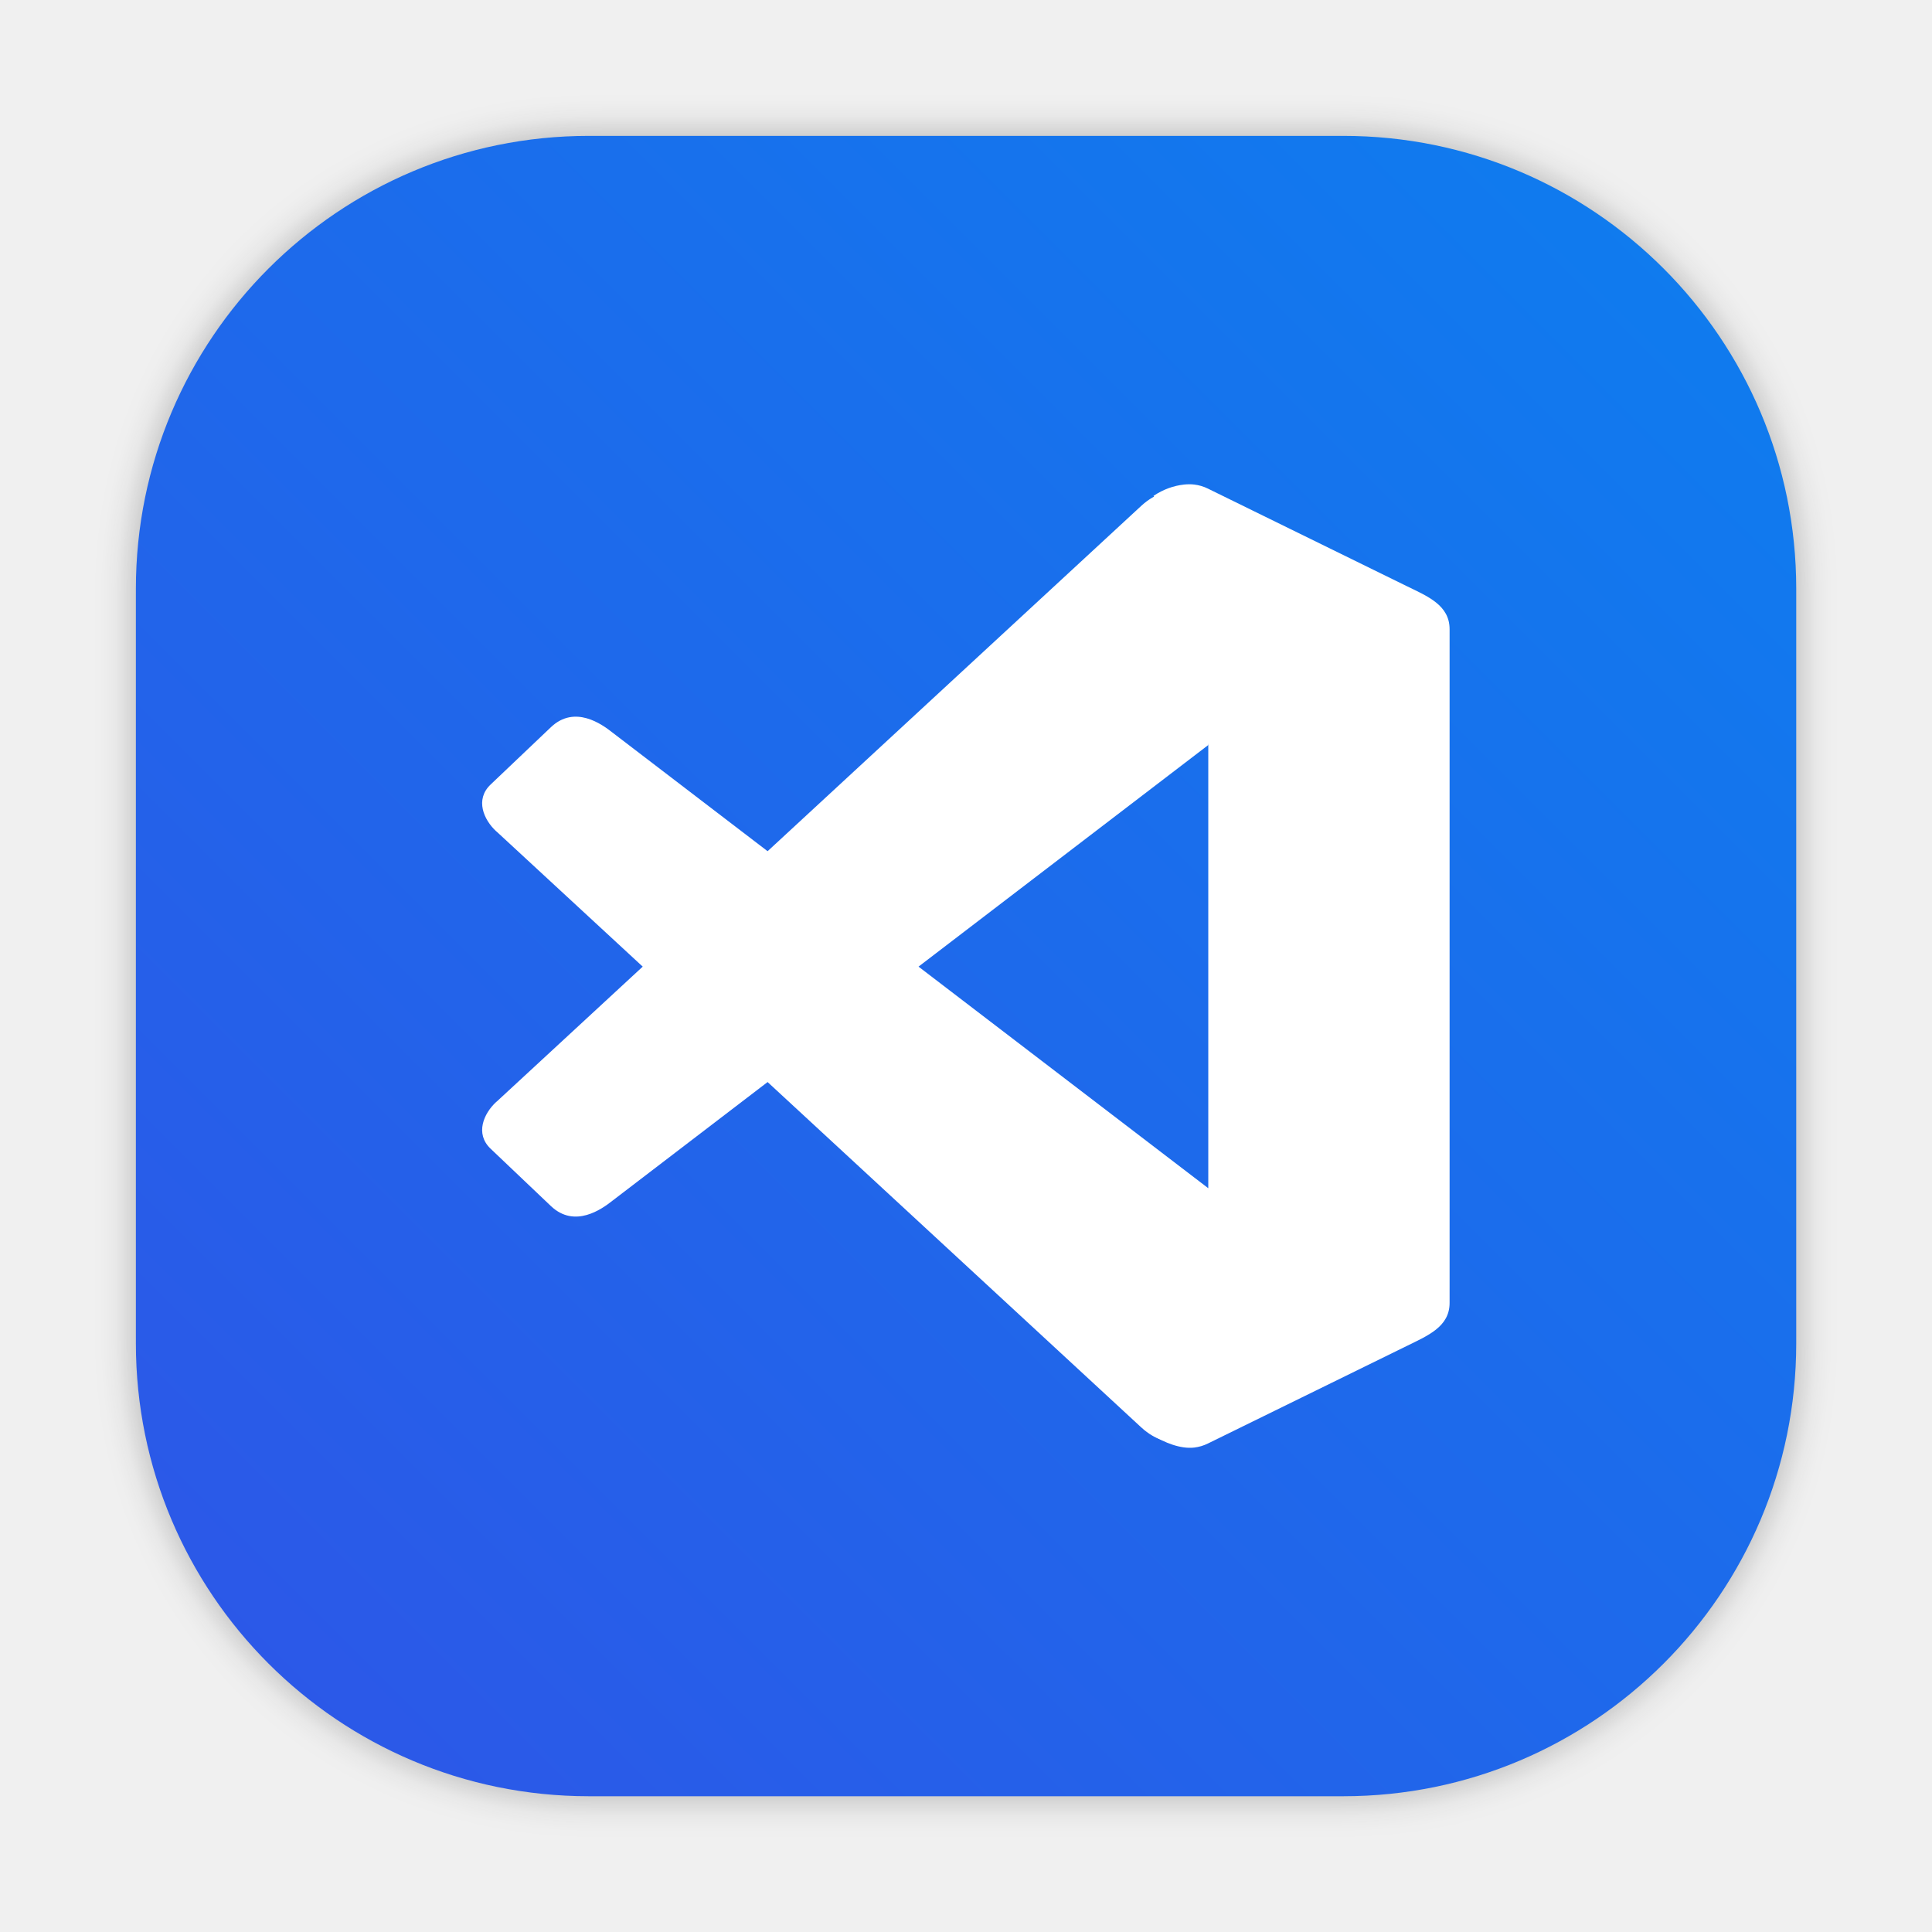
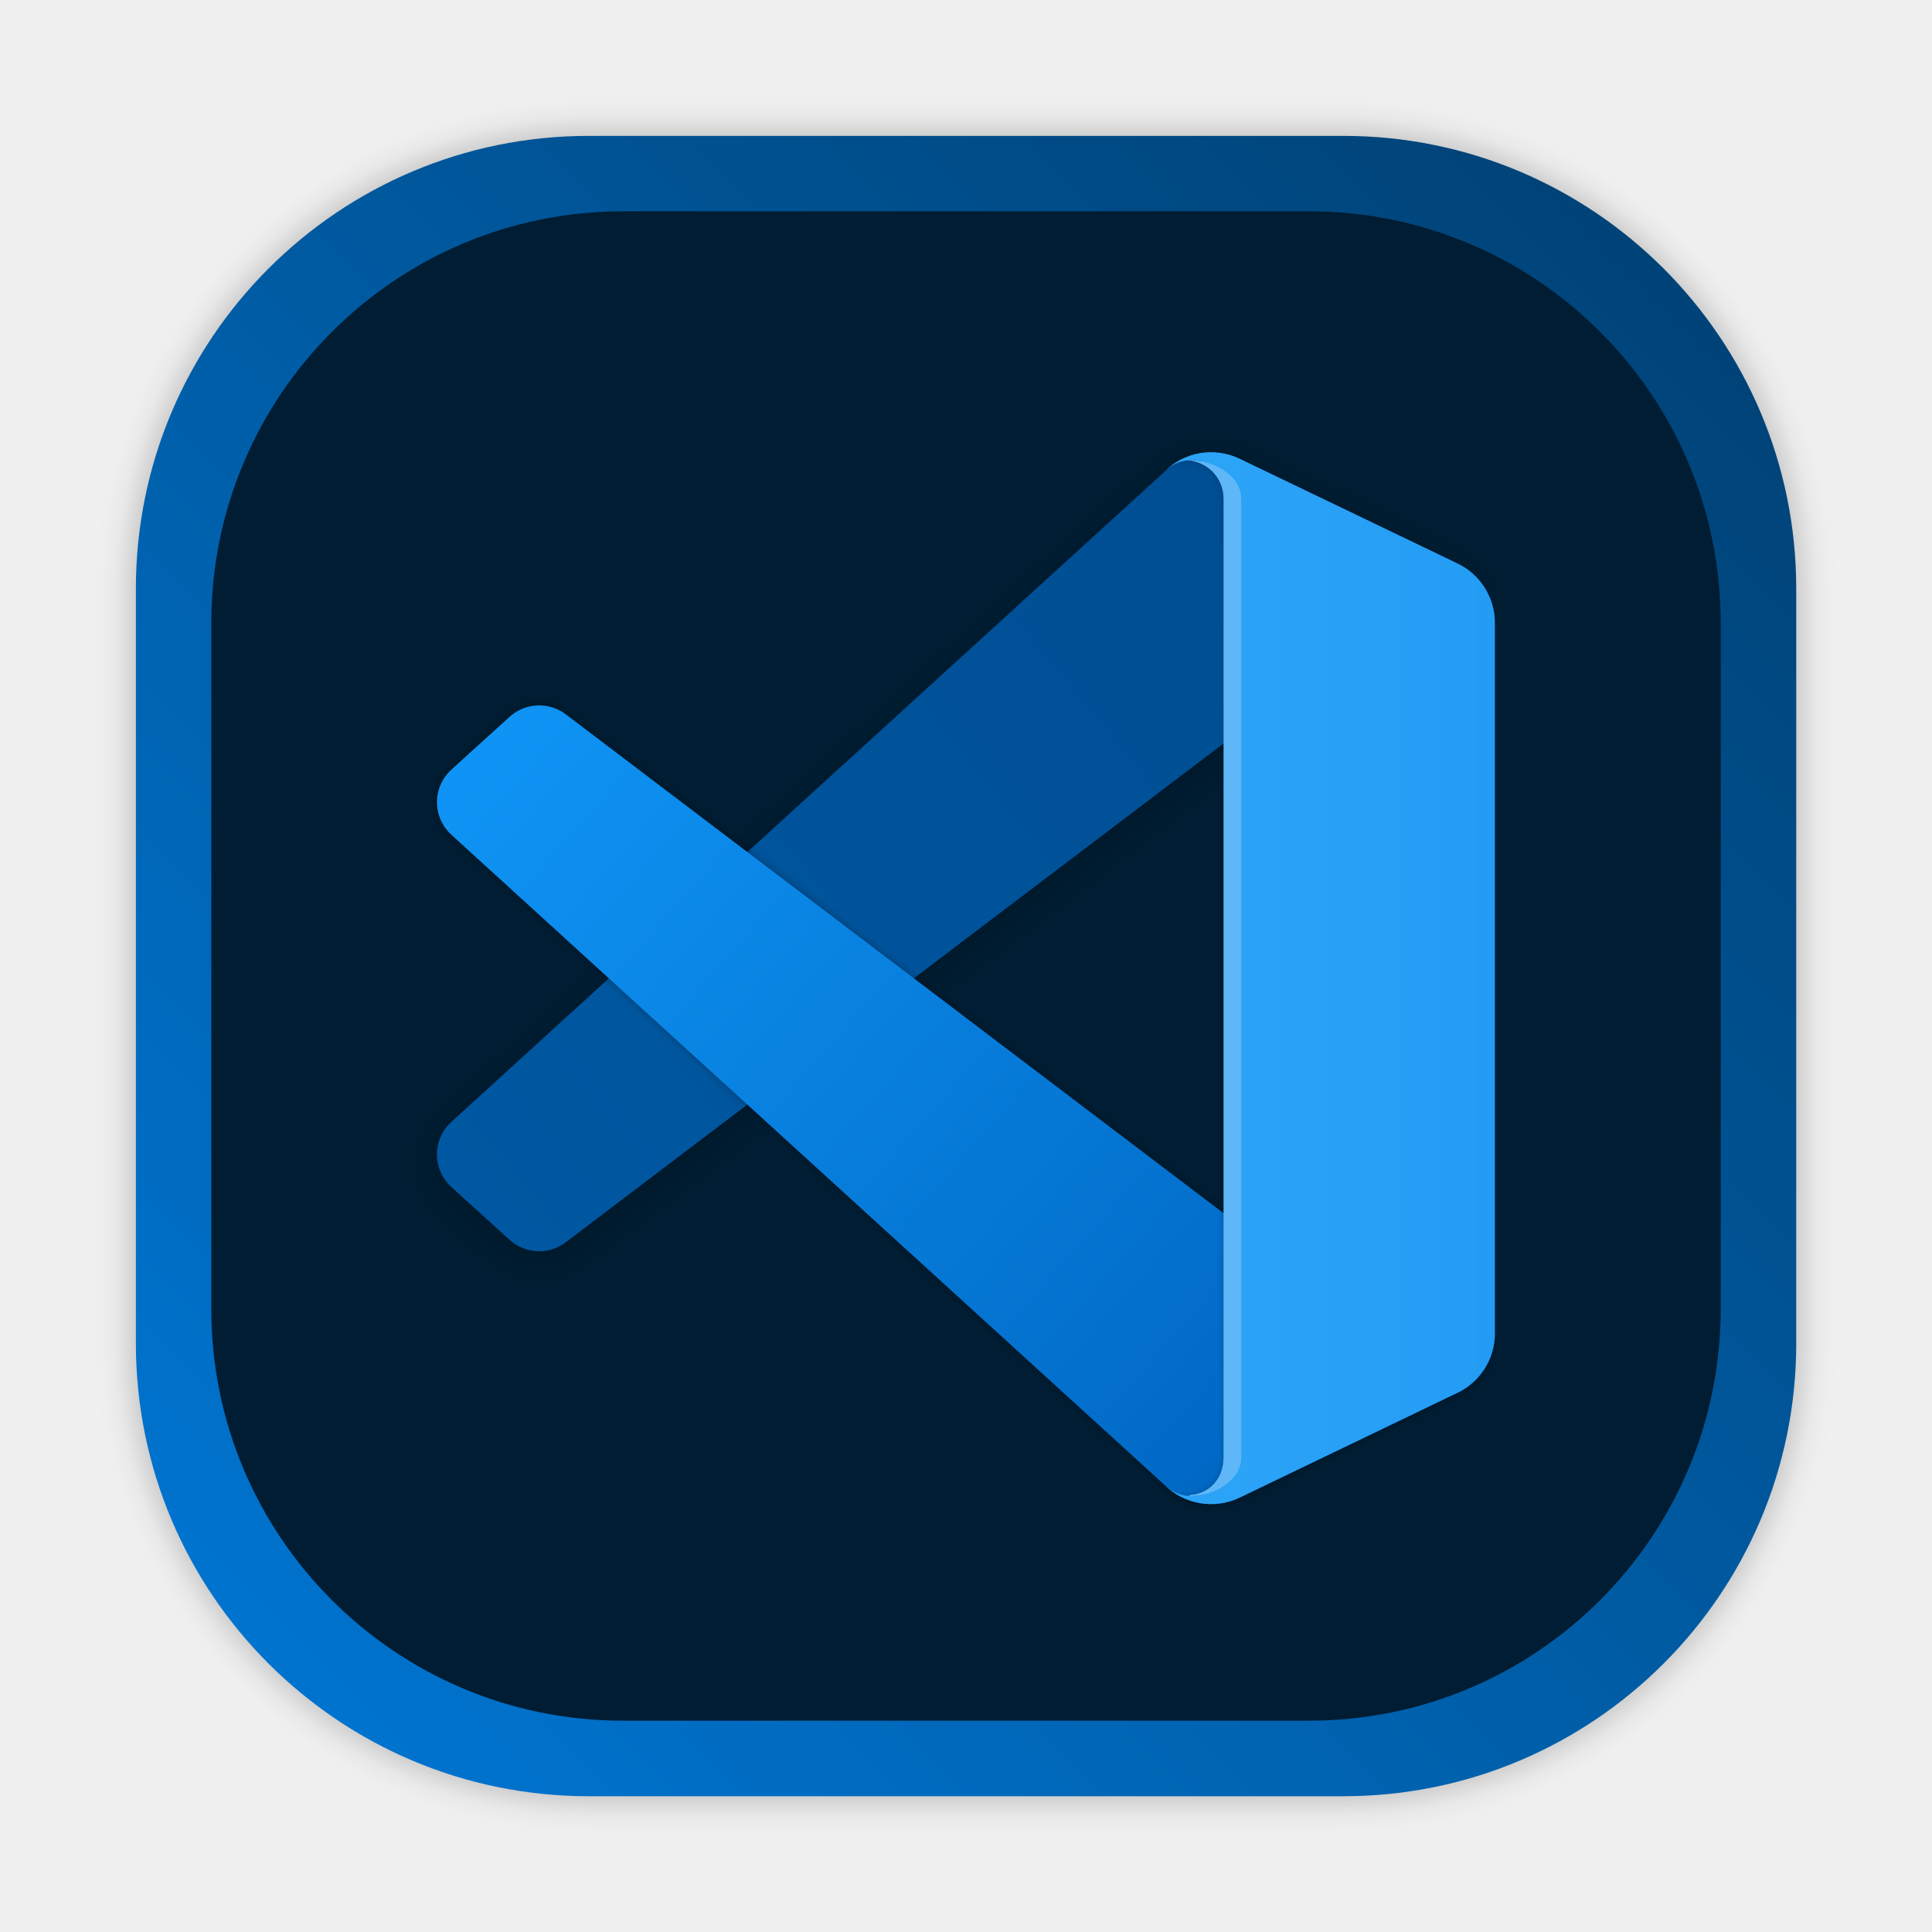
- <svg xmlns="http://www.w3.org/2000/svg" width="64" height="64" version="1.1" viewBox="0 0 16.933 16.933">
-   <defs>
+ <svg xmlns="http://www.w3.org/2000/svg" id="svg467" width="64" height="64" version="1.1" viewBox="0 0 16.933 16.933">
+   <defs id="defs451">
    <filter id="filter1057-7" x="-.027" y="-.027" width="1.054" height="1.054" color-interpolation-filters="sRGB">
-       <feGaussianBlur stdDeviation="0.619" />
+       <feGaussianBlur id="feGaussianBlur443" stdDeviation="0.619" />
    </filter>
-     <linearGradient id="linearGradient1053-5" x1="-127" x2="-72" y1="60" y2="5" gradientTransform="matrix(.26459 0 0 .26459 50.796 11.31)" gradientUnits="userSpaceOnUse">
-       <stop stop-color="#2e55e7" offset="0" />
-       <stop stop-color="#0d7eef" offset="1" />
+     <linearGradient id="linearGradient21501" x1="-6.177" x2="-4.325" y1="6.396" y2="6.396" gradientUnits="userSpaceOnUse">
+       <stop id="stop21495" stop-color="#2ba3f7" offset="0" />
+       <stop id="stop21497" stop-color="#239cf4" offset="1" />
+     </linearGradient>
+     <linearGradient id="linearGradient22751" x1="-5.746" x2="-11.43" y1="3.399" y2="8.043" gradientUnits="userSpaceOnUse">
+       <stop id="stop22745" stop-color="#004e93" offset="0" />
+       <stop id="stop22747" stop-color="#0058a2" offset="1" />
+     </linearGradient>
+     <linearGradient id="linearGradient23932" x1="-5.659" x2="-11.43" y1="9.815" y2="4.749" gradientUnits="userSpaceOnUse">
+       <stop id="stop23926" stop-color="#0066c2" offset="0" />
+       <stop id="stop23928" stop-color="#0f94f5" offset="1" />
+     </linearGradient>
+     <filter id="filter26282" x="-.025" y="-.008" width="1.05" height="1.016" color-interpolation-filters="sRGB">
+       <feGaussianBlur id="feGaussianBlur26284" stdDeviation="0.024" />
+     </filter>
+     <filter id="filter26296" x="-.042" y="-.056" width="1.084" height="1.112" color-interpolation-filters="sRGB">
+       <feGaussianBlur id="feGaussianBlur26298" stdDeviation="0.13" />
+     </filter>
+     <filter id="filter26302" x="-.011" y="-.014" width="1.021" height="1.028" color-interpolation-filters="sRGB">
+       <feGaussianBlur id="feGaussianBlur26304" stdDeviation="0.033" />
+     </filter>
+     <linearGradient id="linearGradient28079" x1="1.191" x2="15.743" y1="15.743" y2="1.191" gradientUnits="userSpaceOnUse">
+       <stop id="stop28073" stop-color="#0078d7" offset="0" />
+       <stop id="stop28075" stop-color="#003e6f" offset="1" />
    </linearGradient>
  </defs>
-   <g transform="translate(-16.004 -11.445)">
-     <rect transform="matrix(.26459 0 0 .26459 20.375 14.375)" x="-12.018" y="-6.574" width="55" height="55" ry="15" fill="#141414" filter="url(#filter1057-7)" opacity=".3" stroke-linecap="round" stroke-width="2.744" />
-     <rect x="17.195" y="12.636" width="14.552" height="14.552" ry="3.969" fill="url(#linearGradient1053-5)" stroke-linecap="round" stroke-width=".726" />
-     <g fill="#fff" fill-rule="evenodd" stroke-width=".265">
-       <path d="m26.381 15.692c-0.091 0.01-0.179 0.041-0.267 0.099 0.138 0.171-0.14 1.786 0.208 2.004l0.272 0.171v3.892l-0.427 0.32c-0.329 0.246 0.03 1.666-0.057 1.849 0.095 0.058 0.238 0.12 0.362 0.105 0.04-5e-3 0.08-0.016 0.12-0.036l1.737-0.852c0.189-0.093 0.38-0.17 0.38-0.38v-5.904c0-0.211-0.191-0.288-0.38-0.38l-1.737-0.852c-0.04-0.02-0.08-0.031-0.12-0.036-0.031-4e-3 -0.062-3e-3 -0.092 0z" style="paint-order:stroke fill markers" />
-       <path d="m20.355 21.102 5.651-5.223c0.257-0.237 0.589-0.153 0.589 0.337v1.758l-5.225 3.996c-0.091 0.072-0.329 0.243-0.537 0.046l-0.529-0.503c-0.139-0.132-0.06-0.31 0.05-0.411z" style="paint-order:stroke fill markers" />
-       <path d="m20.355 18.732 5.651 5.223c0.257 0.237 0.589 0.153 0.589-0.337v-1.758l-5.225-3.996c-0.091-0.072-0.329-0.243-0.537-0.046l-0.529 0.503c-0.139 0.132-0.06 0.31 0.05 0.411z" style="paint-order:stroke fill markers" />
-     </g>
+   <g stroke-linecap="round">
+     <rect id="rect453" transform="matrix(.26459 0 0 .26459 4.371 2.93)" x="-12.018" y="-6.574" width="55" height="55" ry="15" fill="#141414" filter="url(#filter1057-7)" opacity=".3" stroke-width="2.744" />
+     <rect id="rect455" x="1.191" y="1.191" width="14.552" height="14.552" ry="3.969" fill="url(#linearGradient28079)" stroke-width=".726" />
+     <rect id="rect28034" x="1.852" y="1.852" width="13.229" height="13.229" ry="3.608" fill="#001d33" stroke-width=".66" />
+   </g>
+   <g id="g27825" transform="matrix(1.251579 0 0 1.251579 18.51607 .5682972)" stroke-width=".265">
+     <path id="path26292" d="m-4.587 3.557-1.526-0.734a0.461 0.461 0 0 0-0.526 0.089l-4.994 4.553a0.308 0.308 0 0 0-0.021 0.436c0.007 0.007 0.013 0.014 0.02 0.02l0.408 0.37a0.308 0.308 0 0 0 0.394 0.017l6.015-4.561a0.306 0.306 0 0 1 0.492 0.244v-0.018a0.462 0.462 0 0 0-0.262-0.417z" filter="url(#filter26296)" opacity=".2" />
+     <path id="path613" d="m-4.587 3.494-1.526-0.734a0.461 0.461 0 0 0-0.526 0.089l-4.994 4.553a0.308 0.308 0 0 0-0.021 0.436c0.007 0.007 0.013 0.014 0.02 0.02l0.408 0.37a0.308 0.308 0 0 0 0.394 0.017l6.015-4.561a0.306 0.306 0 0 1 0.492 0.244v-0.018a0.462 0.462 0 0 0-0.262-0.417z" fill="url(#linearGradient22751)" />
+     <path id="path26300" d="m-4.587 9.298-1.526 0.735a0.462 0.462 0 0 1-0.526-0.089l-4.994-4.553a0.308 0.308 0 0 1-0.021-0.436c0.007-0.007 0.013-0.014 0.02-0.02l0.408-0.37a0.308 0.308 0 0 1 0.395-0.017l6.014 4.561a0.306 0.306 0 0 0 0.492-0.244v0.019a0.463 0.463 0 0 1-0.262 0.415z" filter="url(#filter26302)" opacity=".3" style="mix-blend-mode:normal" />
+     <path id="path615" d="m-4.587 9.299-1.526 0.735a0.462 0.462 0 0 1-0.526-0.089l-4.994-4.553a0.308 0.308 0 0 1-0.021-0.436c0.007-0.007 0.013-0.014 0.02-0.02l0.408-0.37a0.308 0.308 0 0 1 0.395-0.017l6.014 4.561a0.306 0.306 0 0 0 0.492-0.244v0.019a0.463 0.463 0 0 1-0.262 0.415z" fill="url(#linearGradient23932)" />
+     <path id="path26280" d="m-6.161 10.033a0.462 0.462 0 0 1-0.526-0.089 0.271 0.271 0 0 0 0.462-0.192v-6.712a0.271 0.271 0 0 0-0.463-0.192 0.461 0.461 0 0 1 0.526-0.09l1.525 0.733a0.462 0.462 0 0 1 0.263 0.417v4.974a0.462 0.462 0 0 1-0.262 0.417z" filter="url(#filter26282)" opacity=".2" />
+     <path id="path617" d="m-6.113 10.033a0.462 0.462 0 0 1-0.526-0.089 0.271 0.271 0 0 0 0.462-0.192v-6.712a0.271 0.271 0 0 0-0.463-0.192 0.461 0.461 0 0 1 0.526-0.09l1.525 0.733a0.462 0.462 0 0 1 0.263 0.417v4.974a0.462 0.462 0 0 1-0.262 0.417z" fill="url(#linearGradient21501)" />
+     <path id="path26329" d="m-6.477 2.768c-0.003 5.97e-5 -0.006 3.96e-4 -0.009 5.168e-4 0.135 0.006 0.26 0.113 0.26 0.271v6.712c-7.14e-4 0.156-0.105 0.256-0.237 0.264v0.008c0.174-0.002 0.36-0.11 0.361-0.272v-6.712c1.38e-4 -0.166-0.197-0.275-0.375-0.272z" fill="#5fb7f7" />
  </g>
</svg>
